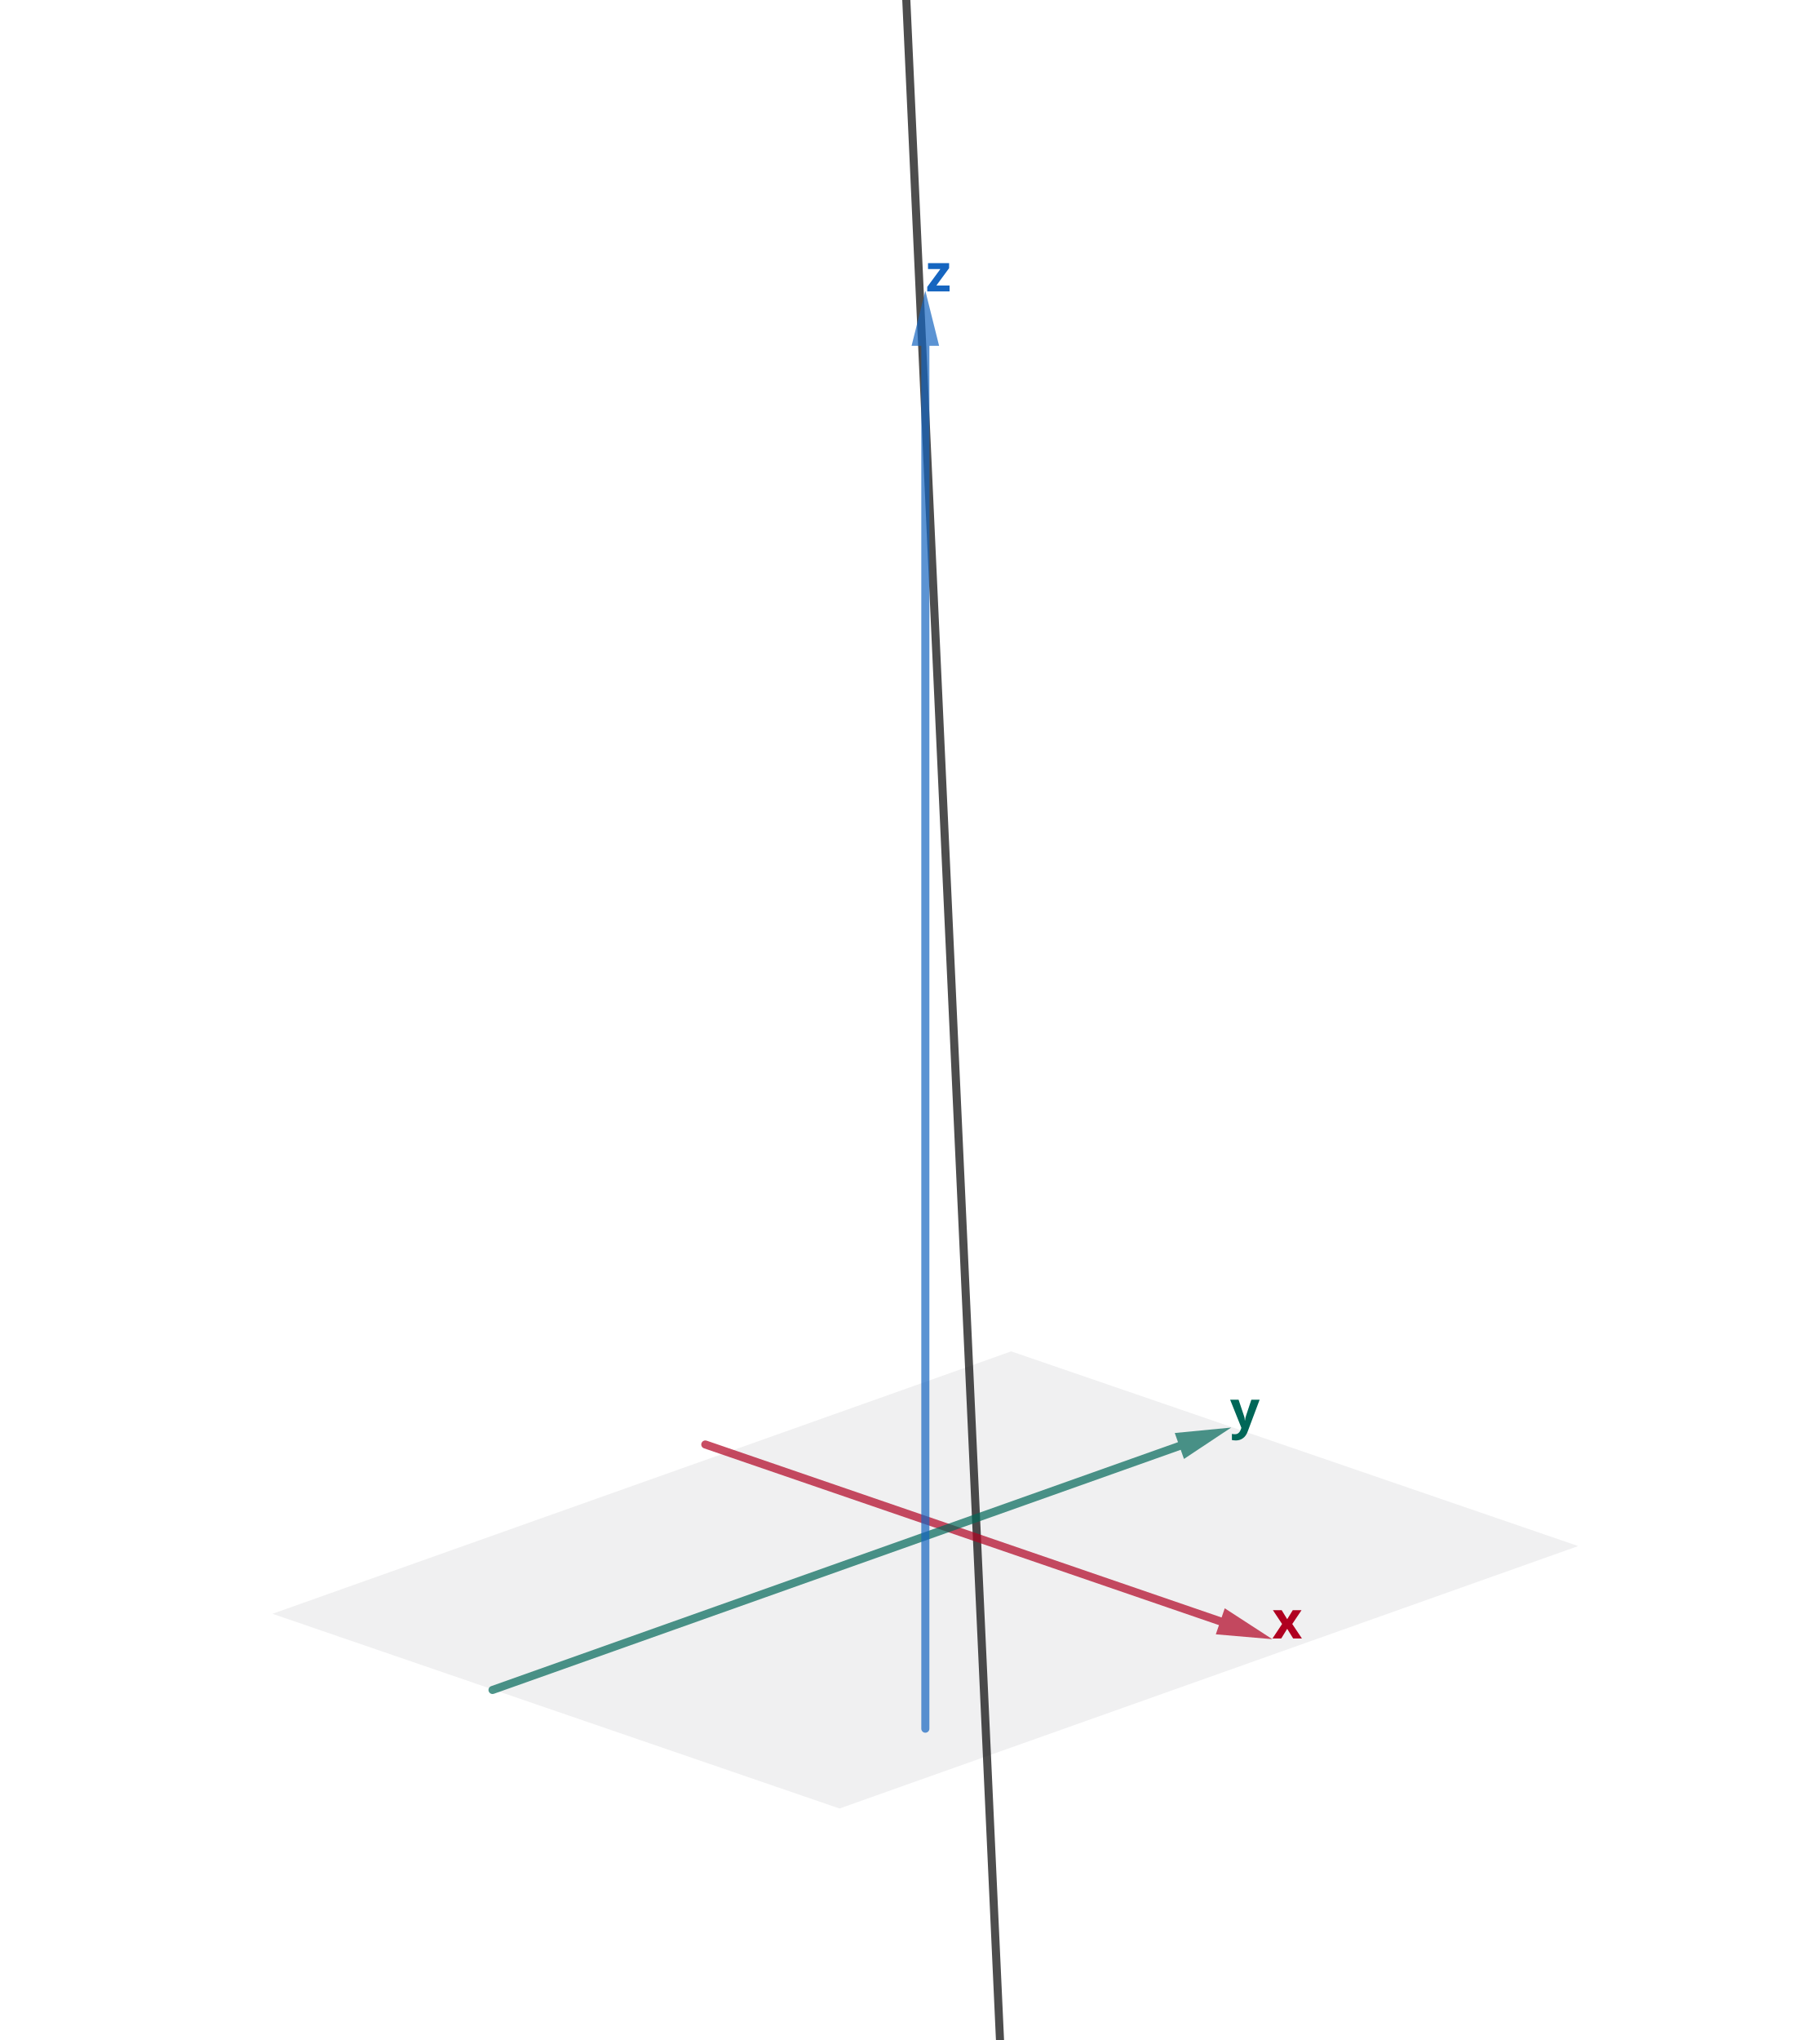
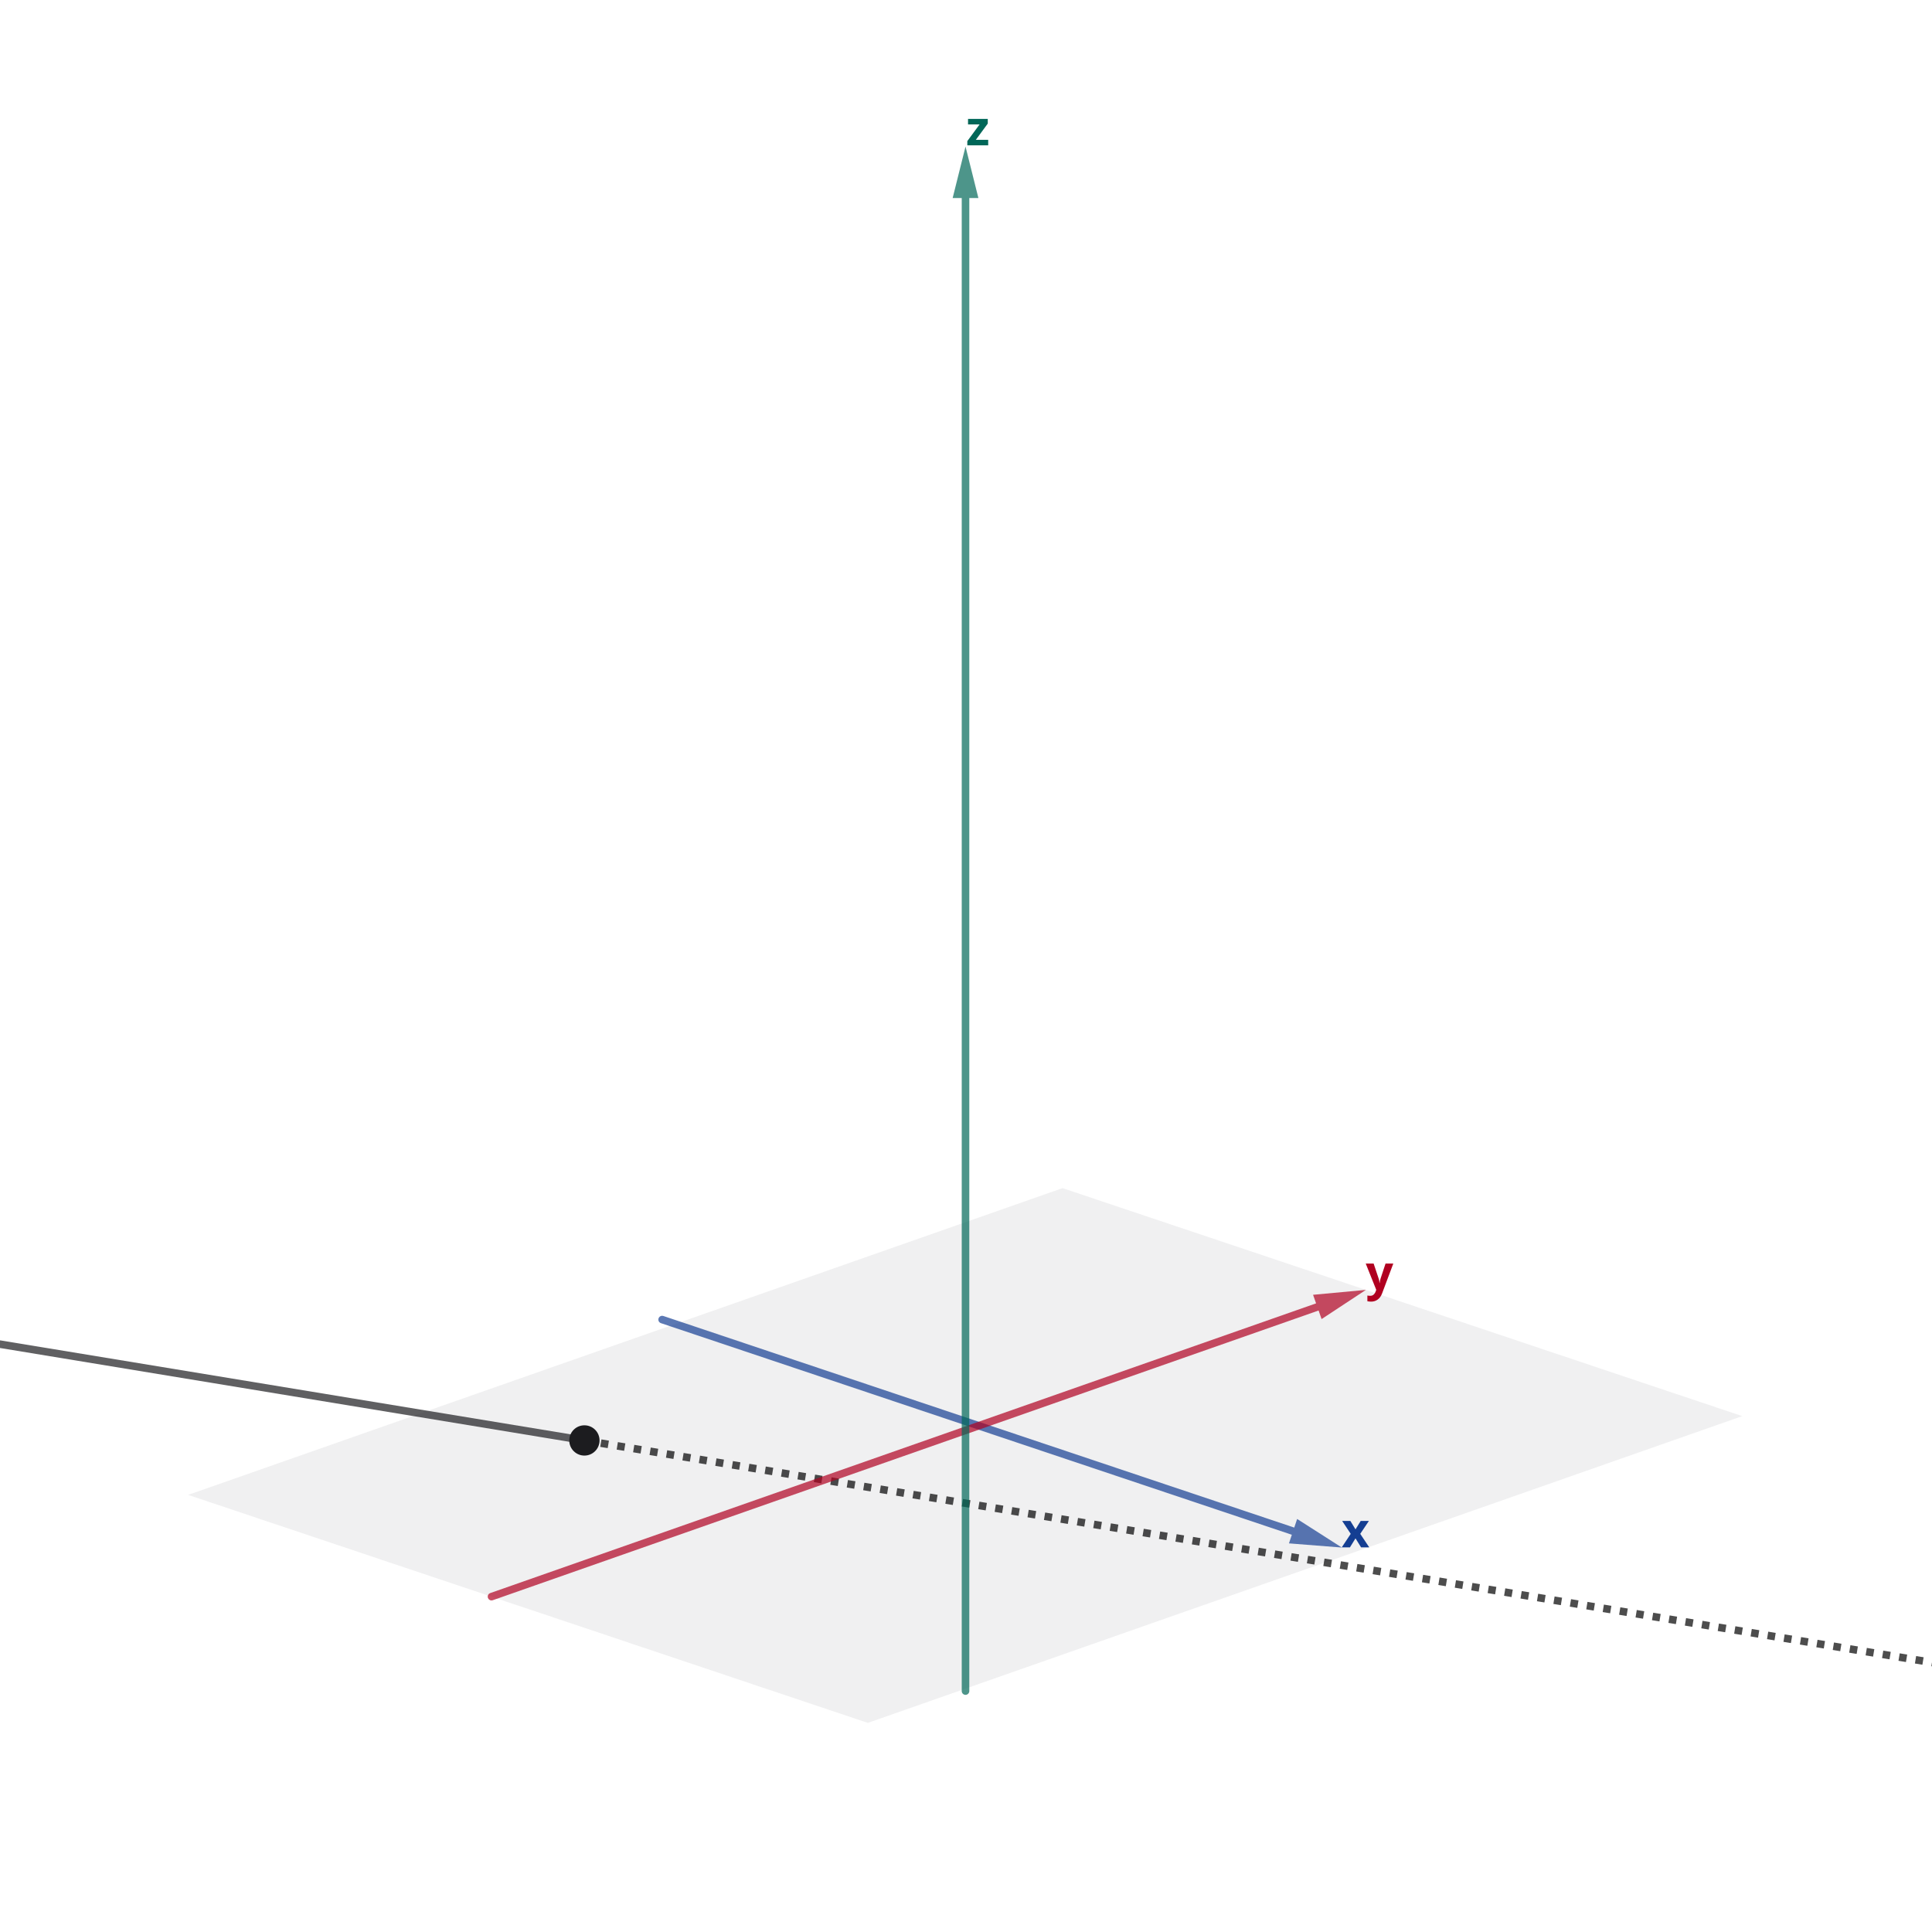
- <svg xmlns="http://www.w3.org/2000/svg" version="1.1" width="562" height="630">
+ <svg xmlns="http://www.w3.org/2000/svg" version="1.1" width="638" height="630">
  <defs>
-     <clipPath id="xmuuQOLQJgCb">
-       <path fill="none" stroke="none" d=" M 0 0 L 562 0 L 562 630 L 0 630 L 0 0 Z" />
+     <clipPath id="teJpCQQpbShO">
+       <path fill="none" stroke="none" d=" M 0 0 L 638 0 L 638 630 L 0 630 L 0 0 Z" />
    </clipPath>
  </defs>
-   <g transform="scale(1,1)" clip-path="url(#xmuuQOLQJgCb)">
+   <g transform="scale(1,1)" clip-path="url(#teJpCQQpbShO)">
    <g>
-       <path fill="rgb(110,109,115)" stroke="none" paint-order="stroke fill markers" fill-rule="evenodd" d=" M 487.522 477.461 L 312.363 417.332 L 84.17 498.375 L 259.33 558.505 Z" fill-opacity="0.098" />
-       <path fill="none" stroke="rgb(0,0,0)" paint-order="fill stroke markers" d=" M 309.182 636 L 279.736 -5" stroke-opacity="0.698" stroke-linecap="round" stroke-linejoin="round" stroke-miterlimit="10" stroke-width="2.5" />
-       <path fill="rgb(176,0,32)" stroke="none" paint-order="stroke fill markers" d=" M 217.874 444.839 C 217.355 444.839 216.87 445.165 216.692 445.683 C 216.468 446.336 216.815 447.047 217.468 447.271 L 376.548 501.881 L 375.574 504.718 L 393.033 506.218 L 378.334 496.679 L 377.36 499.516 L 218.28 444.907 C 218.145 444.861 218.008 444.839 217.874 444.839 Z" fill-opacity="0.698" />
-       <path fill="rgb(0,103,88)" stroke="none" paint-order="stroke fill markers" d=" M 380.335 440.86 L 362.893 442.545 L 363.897 445.372 L 151.724 520.726 C 151.074 520.957 150.734 521.672 150.965 522.323 C 151.147 522.835 151.628 523.155 152.143 523.155 C 152.281 523.155 152.423 523.131 152.561 523.082 L 364.734 447.728 L 365.738 450.555 L 380.335 440.86 Z" fill-opacity="0.698" />
-       <path fill="rgb(21,101,192)" stroke="none" paint-order="stroke fill markers" d=" M 285.846 89.795 L 281.596 106.795 L 284.596 106.795 L 284.596 533.855 C 284.596 534.546 285.156 535.105 285.846 535.105 C 286.537 535.105 287.096 534.546 287.096 533.855 L 287.096 106.795 L 290.096 106.795 L 285.846 89.795 Z" fill-opacity="0.698" />
-       <text fill="rgb(21,101,192)" stroke="none" font-family="geogebra-sans-serif, sans-serif" font-size="16px" font-style="normal" font-weight="bold" text-decoration="normal" x="286" y="90" text-anchor="start" dominant-baseline="alphabetic" fill-opacity="1">z</text>
-       <text fill="rgb(176,0,32)" stroke="none" font-family="geogebra-sans-serif, sans-serif" font-size="16px" font-style="normal" font-weight="bold" text-decoration="normal" x="393" y="506" text-anchor="start" dominant-baseline="alphabetic" fill-opacity="1">x</text>
-       <text fill="rgb(0,103,88)" stroke="none" font-family="geogebra-sans-serif, sans-serif" font-size="16px" font-style="normal" font-weight="bold" text-decoration="normal" x="380" y="441" text-anchor="start" dominant-baseline="alphabetic" fill-opacity="1">y</text>
+       <path fill="rgb(110,109,115)" stroke="none" paint-order="stroke fill markers" fill-rule="evenodd" d=" M 575.337 467.652 L 286.587 568.953 L 62.125 493.666 L 350.874 392.365 Z" fill-opacity="0.098" />
+       <path fill="none" stroke="rgb(28,28,31)" paint-order="fill stroke markers" d=" M 192.988 475.685 L 0 443.886" stroke-opacity="0.698" stroke-linecap="round" stroke-linejoin="round" stroke-miterlimit="10" stroke-width="2.5" />
+       <path fill="none" stroke="rgb(0,0,0)" paint-order="fill stroke markers" d=" M 192.988 475.685 L 639 549.174" stroke-opacity="0.698" stroke-linejoin="round" stroke-miterlimit="10" stroke-width="2.5" stroke-dasharray="2.5,3" />
+       <path fill="rgb(20,62,146)" stroke="none" paint-order="stroke fill markers" d=" M 218.656 434.517 C 218.133 434.517 217.646 434.847 217.471 435.37 C 217.251 436.024 217.604 436.733 218.258 436.952 L 426.603 506.833 L 426.603 506.833 L 425.649 509.677 L 443.118 511.054 L 428.352 501.619 L 427.398 504.463 L 427.398 504.463 L 219.053 434.582 C 218.921 434.538 218.787 434.517 218.656 434.517 Z" fill-opacity="0.698" />
+       <path fill="rgb(176,0,32)" stroke="none" paint-order="stroke fill markers" d=" M 451.06 425.968 L 433.611 427.586 L 434.604 430.417 L 161.896 526.09 C 161.245 526.318 160.902 527.032 161.131 527.683 C 161.311 528.198 161.794 528.52 162.31 528.52 C 162.448 528.52 162.587 528.497 162.724 528.449 L 435.432 432.776 L 436.425 435.606 L 451.06 425.968 Z" fill-opacity="0.698" />
+       <path fill="rgb(0,103,88)" stroke="none" paint-order="stroke fill markers" d=" M 318.841 48.399 L 314.591 65.399 L 317.591 65.399 L 317.591 558.448 C 317.591 559.138 318.151 559.698 318.841 559.698 C 319.531 559.698 320.091 559.138 320.091 558.448 L 320.091 65.399 L 323.091 65.399 L 318.841 48.399 Z" fill-opacity="0.698" />
+       <path fill="rgb(28,28,31)" stroke="none" paint-order="stroke fill markers" d=" M 197.988 475.685 C 197.988 478.446 195.749 480.685 192.988 480.685 C 190.226 480.685 187.988 478.446 187.988 475.685 C 187.988 472.923 190.226 470.685 192.988 470.685 C 195.749 470.685 197.988 472.923 197.988 475.685 Z" fill-opacity="1" />
+       <text fill="rgb(20,62,146)" stroke="none" font-family="geogebra-sans-serif, sans-serif" font-size="16px" font-style="normal" font-weight="bold" text-decoration="normal" x="443" y="511" text-anchor="start" dominant-baseline="alphabetic" fill-opacity="1">x</text>
+       <text fill="rgb(176,0,32)" stroke="none" font-family="geogebra-sans-serif, sans-serif" font-size="16px" font-style="normal" font-weight="bold" text-decoration="normal" x="451" y="426" text-anchor="start" dominant-baseline="alphabetic" fill-opacity="1">y</text>
+       <text fill="rgb(0,103,88)" stroke="none" font-family="geogebra-sans-serif, sans-serif" font-size="16px" font-style="normal" font-weight="bold" text-decoration="normal" x="319" y="48" text-anchor="start" dominant-baseline="alphabetic" fill-opacity="1">z</text>
    </g>
  </g>
</svg>
